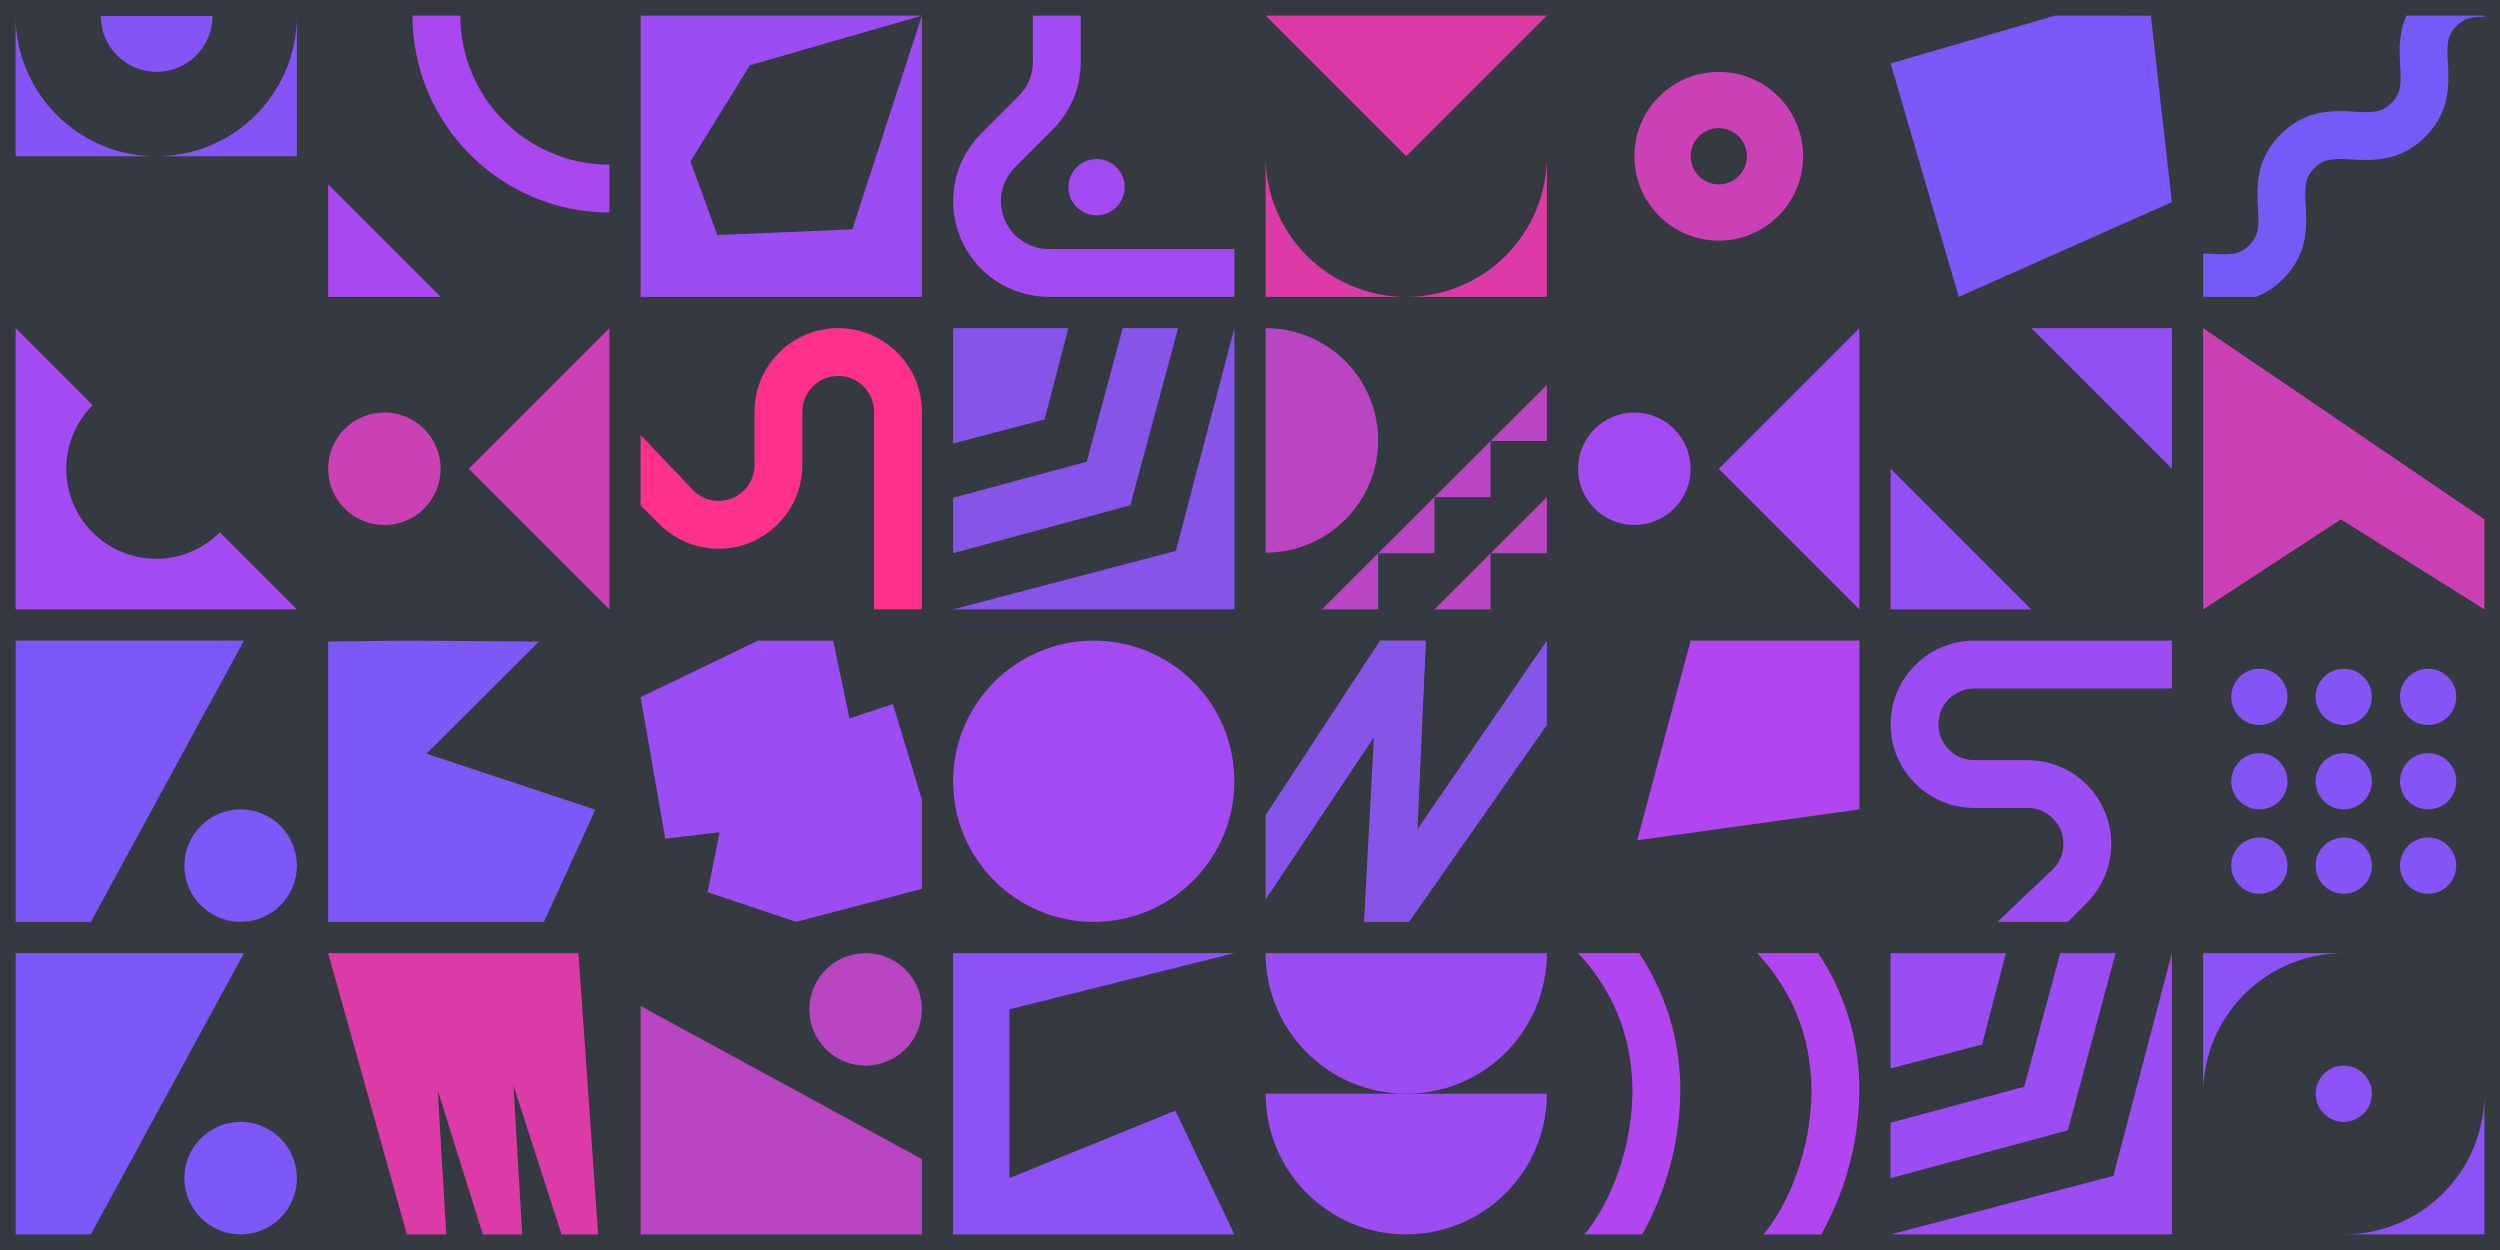
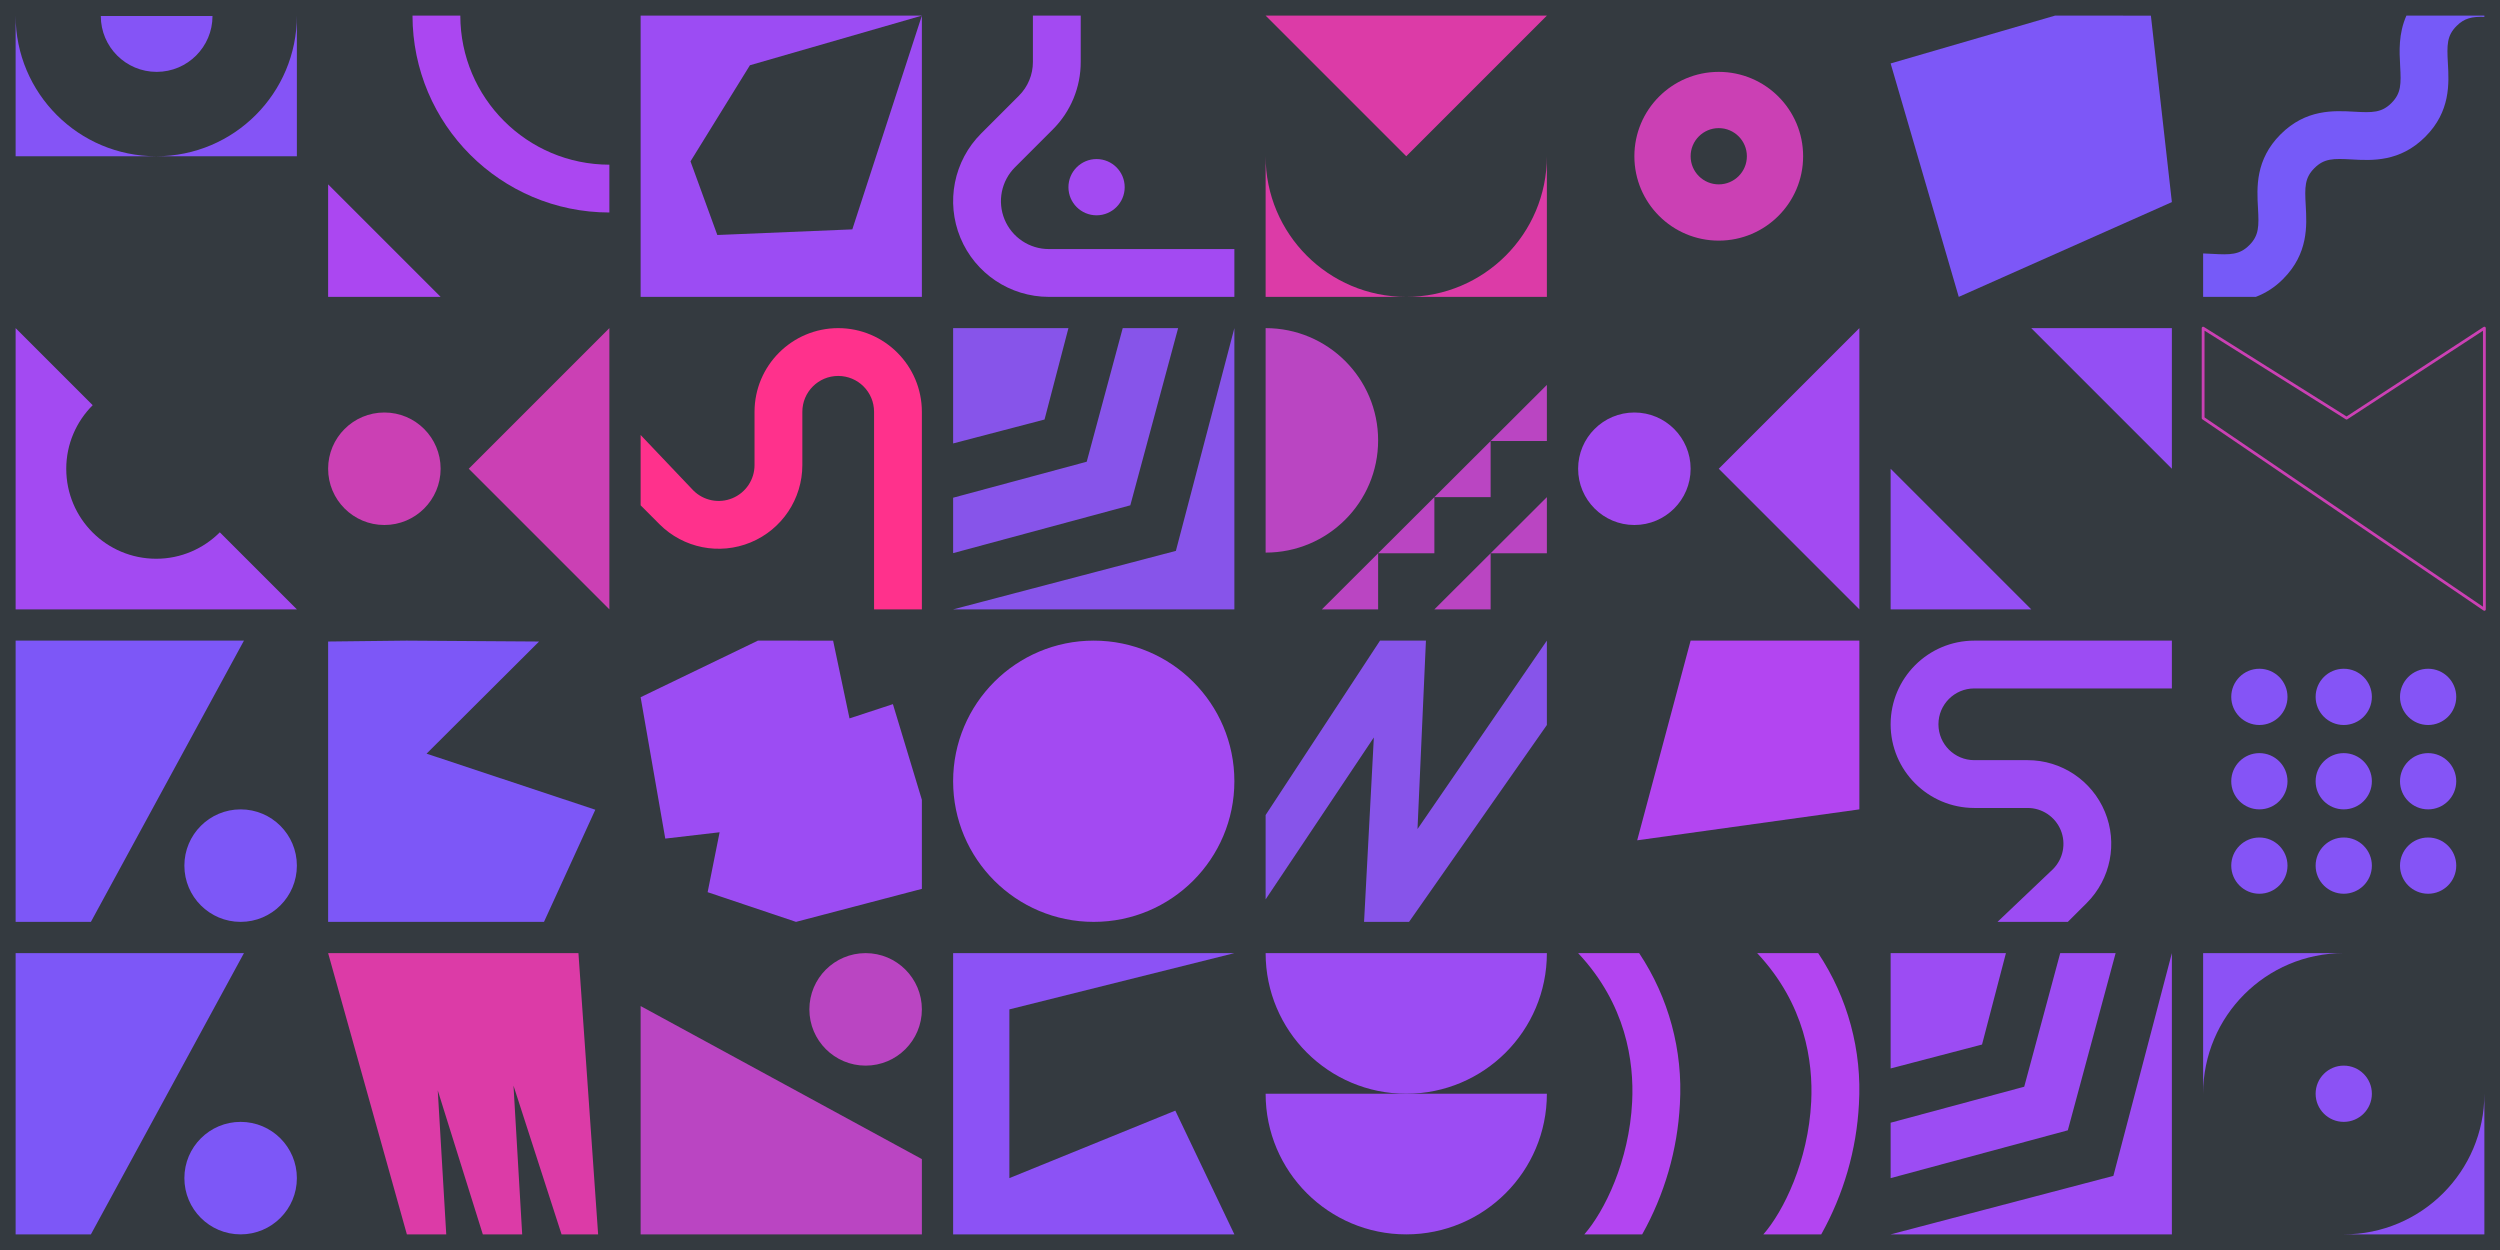
<svg xmlns="http://www.w3.org/2000/svg" version="1.1" width="1600" height="800">
  <rect width="1600" height="800" fill="#343a40" />
  <rect width="1600" height="800" fill="#ff318c" opacity="0" />
  <g>
    <g class="tile" transform="matrix(-1.8369701987210297e-16,-1,1,-1.8369701987210297e-16,1.4210854715202004e-14,200)">
      <path d="M85.556 55.699A19.857 19.857 0 0 1 105.413 35.842V75.556A19.857 19.857 0 0 1 85.556 55.699Z " transform="matrix(1.8,0,0,1.8,0,0)" fill-opacity="1" fill="#8554f6" stroke-opacity="0" stroke-width="0" stroke="#8554f6" opacity="1" stroke-linejoin="round" stroke-linecap="round" />
      <path d="M105.556 5.556H55.556V55.556A50 50 0 0 1 105.556 5.556Z " transform="matrix(1.8,0,0,1.8,0,0)" fill-opacity="1" fill="#8554f6" stroke-opacity="0" stroke-width="0" stroke="#8554f6" opacity="1" stroke-linejoin="round" stroke-linecap="round" />
      <path d="M105.556 105.556A50 50 0 0 1 55.556 55.556V105.556Z " transform="matrix(1.8,0,0,1.8,0,0)" fill-opacity="1" fill="#8554f6" stroke-opacity="0" stroke-width="0" stroke="#8554f6" opacity="1" stroke-linejoin="round" stroke-linecap="round" />
    </g>
    <g class="tile" transform="matrix(1,-9.797174393178824e-16,9.797174393178824e-16,1,-3.410605131648481e-13,1.1368683772161603e-13)">
      <path d="M78.156 189.267C72.356 195.067 64.356 198.667 55.556 198.667C37.856 198.667 23.556 184.367 23.556 166.667C23.556 157.867 27.156 149.867 32.956 144.067L5.556 116.667V216.667H105.556L78.156 189.267Z " transform="matrix(1.8,0,0,1.8,0,0)" fill-opacity="1" fill="#a34af2" stroke-opacity="0" stroke-width="0" stroke="#a34af2" opacity="1" stroke-linejoin="round" stroke-linecap="round" />
    </g>
    <g class="tile" transform="matrix(-1,3.6739403974420594e-16,-3.6739403974420594e-16,-1,200,1000)">
      <circle cx="25.556" cy="247.778" r="20" transform="matrix(1.8,0,0,1.8,0,0)" fill-opacity="1" fill="#7d57f7" stroke-opacity="0" stroke-width="0" stroke="#7d57f7" opacity="1" stroke-linejoin="round" stroke-linecap="round" />
      <path d="M78.791 227.778L24.373 327.778H105.556V227.778Z " transform="matrix(1.8,0,0,1.8,0,0)" fill-opacity="1" fill="#7d57f7" stroke-opacity="0" stroke-width="0" stroke="#7d57f7" opacity="1" stroke-linejoin="round" stroke-linecap="round" />
    </g>
    <g class="tile" transform="matrix(-1,3.6739403974420594e-16,-3.6739403974420594e-16,-1,200,1400)">
      <circle cx="25.556" cy="358.889" r="20" transform="matrix(1.8,0,0,1.8,0,0)" fill-opacity="1" fill="#7d57f7" stroke-opacity="0" stroke-width="0" stroke="#7d57f7" opacity="1" stroke-linejoin="round" stroke-linecap="round" />
      <path d="M78.791 338.889L24.373 438.889H105.556V338.889Z " transform="matrix(1.8,0,0,1.8,0,0)" fill-opacity="1" fill="#7d57f7" stroke-opacity="0" stroke-width="0" stroke="#7d57f7" opacity="1" stroke-linejoin="round" stroke-linecap="round" />
    </g>
    <g class="tile" transform="matrix(-1,3.6739403974420594e-16,-3.6739403974420594e-16,-1,600,200)">
      <path d="M216.667 45.556L176.667 5.556H216.667Z " transform="matrix(1.8,0,0,1.8,0,0)" fill-opacity="1" fill="#ab47f1" stroke-opacity="0" stroke-width="0" stroke="#ab47f1" opacity="1" stroke-linejoin="round" stroke-linecap="round" />
      <path d="M186.667 105.556H169.667A53.06 53.06 0 0 0 116.667 52.556V35.556A70.08 70.08 0 0 1 186.667 105.556Z " transform="matrix(1.8,0,0,1.8,0,0)" fill-opacity="1" fill="#ab47f1" stroke-opacity="0" stroke-width="0" stroke="#ab47f1" opacity="1" stroke-linejoin="round" stroke-linecap="round" />
    </g>
    <g class="tile" transform="matrix(-1,3.6739403974420594e-16,-3.6739403974420594e-16,-1,600,600)">
      <circle cx="196.667" cy="166.667" r="20" transform="matrix(1.8,0,0,1.8,0,0)" fill-opacity="1" fill="#cb40b4" stroke-opacity="0" stroke-width="0" stroke="#cb40b4" opacity="1" stroke-linejoin="round" stroke-linecap="round" />
      <path d="M116.667 116.667L166.667 166.667L116.667 216.667Z " transform="matrix(1.8,0,0,1.8,0,0)" fill-opacity="1" fill="#cb40b4" stroke-opacity="0" stroke-width="0" stroke="#cb40b4" opacity="1" stroke-linejoin="round" stroke-linecap="round" />
    </g>
    <g class="tile" transform="matrix(1,0,0,1,0,0)">
      <path d="M191.667 228.691L144.541 228.369L116.667 228.691V328.691H193.42L211.667 288.691L151.667 268.691Z " transform="matrix(1.8,0,0,1.794223,0,0.2557397)" fill-opacity="1" fill="#7d57f7" stroke-opacity="0" stroke-width="0" stroke="#7d57f7" opacity="1" stroke-linejoin="round" stroke-linecap="round" />
    </g>
    <g class="tile" transform="matrix(3.0616169978683826e-16,1,-1,3.0616169978683826e-16,1000,400)">
      <path d="M216.667 396.889L165.465 399.911L216.667 383.889V369.889L163.773 372.98L216.667 355.889V342.889L116.667 349.889V438.889L216.667 410.889Z " transform="matrix(1.8,0,0,1.8,0,0)" fill-opacity="1" fill="#dc3ba7" stroke-opacity="0" stroke-width="0" stroke="#dc3ba7" opacity="1" stroke-linejoin="round" stroke-linecap="round" />
    </g>
    <g class="tile" transform="matrix(1,-2.4492935982947064e-16,2.4492935982947064e-16,1,0,1.4210854715202004e-13)">
      <path d="M303.047 81.556L255.047 83.556L245.509 57.373L266.641 23.198L327.778 5.556H227.778V105.556H327.778V5.556Z " transform="matrix(1.8,0,0,1.8,0,0)" fill-opacity="1" fill="#9c4cf3" stroke-opacity="0" stroke-width="0" stroke="#9c4cf3" opacity="1" stroke-linejoin="round" stroke-linecap="round" />
    </g>
    <g class="tile" transform="matrix(-1,6.123233995736765e-16,-6.123233995736765e-16,-1,1000,600)">
      <path d="M257.528 216.667A29.784 29.784 0 0 1 227.778 186.917V116.667H244.778V186.917A12.75 12.75 0 0 0 270.278 186.917V167.968A29.749 29.749 0 0 1 321.064 146.932L327.778 153.667V178.667L309.042 158.954A12.749 12.749 0 0 0 287.278 167.968V186.917A29.784 29.784 0 0 1 257.528 216.667Z " transform="matrix(1.8,0,0,1.8,0,0)" fill-opacity="1" fill="#ff318c" stroke-opacity="0" stroke-width="0" stroke="#ff318c" opacity="1" stroke-linejoin="round" stroke-linecap="round" />
    </g>
    <g class="tile" transform="matrix(5.51091059616309e-16,1,-1,5.51091059616309e-16,1000,-3.410605131648481e-13)">
      <path d="M327.778 272.535L316.036 227.778H301.117H284.373L250.358 238.077L255.433 253.509L227.783 259.337L227.778 286.076L247.899 327.778L298.167 319.015L295.915 299.695L317.221 303.953Z " transform="matrix(1.8,0,0,1.8,0,0)" fill-opacity="1" fill="#9c4cf3" stroke-opacity="0" stroke-width="0" stroke="#9c4cf3" opacity="1" stroke-linejoin="round" stroke-linecap="round" />
    </g>
    <g class="tile" transform="matrix(6.123233995736766e-17,1,-1,6.123233995736766e-17,1200,200)">
      <circle cx="247.778" cy="358.889" r="20" transform="matrix(1.8,0,0,1.8,0,0)" fill-opacity="1" fill="#ba45c2" stroke-opacity="0" stroke-width="0" stroke="#ba45c2" opacity="1" stroke-linejoin="round" stroke-linecap="round" />
      <path d="M301.013 338.889L246.595 438.889H327.778V338.889Z " transform="matrix(1.8,0,0,1.8,0,0)" fill-opacity="1" fill="#ba45c2" stroke-opacity="0" stroke-width="0" stroke="#ba45c2" opacity="1" stroke-linejoin="round" stroke-linecap="round" />
    </g>
    <g class="tile" transform="matrix(-1,1.2246467991473532e-16,-1.2246467991473532e-16,-1,1400,200)">
      <circle cx="387.889" cy="44.556" r="10" transform="matrix(1.8,0,0,1.8,0,0.000003051806)" fill-opacity="1" fill="#a34af2" stroke-opacity="0" stroke-width="0" stroke="#a34af2" opacity="1" stroke-linejoin="round" stroke-linecap="round" />
      <path d="M410.521 105.556H393.521V89.104A33.811 33.811 0 0 1 403.488 65.041L416.901 51.628A17.03 17.03 0 0 0 404.859 22.556H338.889V5.556H404.859A34.03 34.03 0 0 1 428.922 63.648L415.509 77.062A16.916 16.916 0 0 0 410.521 89.104Z " transform="matrix(1.8,0,0,1.8,0,0.000003051806)" fill-opacity="1" fill="#a34af2" stroke-opacity="0" stroke-width="0" stroke="#a34af2" opacity="1" stroke-linejoin="round" stroke-linecap="round" />
    </g>
    <g class="tile" transform="matrix(-1,3.6739403974420594e-16,-3.6739403974420594e-16,-1,1400,600)">
      <polygon points="375.889,153.667 358.889,216.667 378.589,216.667 391.389,169.167 438.889,156.367 438.889,136.667" transform="matrix(1.8,0,0,1.8,0,0)" fill-opacity="1" fill="#8754ea" stroke-opacity="0" stroke-width="0" stroke="#8754ea" opacity="1" stroke-linejoin="round" stroke-linecap="round" />
      <path d="M438.889 175.667L406.389 184.167L397.889 216.667H438.889V175.667Z " transform="matrix(1.8,0,0,1.8,0,0)" fill-opacity="1" fill="#8754ea" stroke-opacity="0" stroke-width="0" stroke="#8754ea" opacity="1" stroke-linejoin="round" stroke-linecap="round" />
      <path d="M438.889 116.667H365.089H338.889V142.867V216.667L359.689 137.467L438.889 116.667Z " transform="matrix(1.8,0,0,1.8,0,0)" fill-opacity="1" fill="#8754ea" stroke-opacity="0" stroke-width="0" stroke="#8754ea" opacity="1" stroke-linejoin="round" stroke-linecap="round" />
    </g>
    <g class="tile" transform="matrix(3.0616169978683826e-16,1,-1,3.0616169978683826e-16,1200,-200)">
      <circle cx="388.889" cy="277.778" r="50" transform="matrix(1.8,0,0,1.8,0,0)" fill-opacity="1" fill="#a34af2" stroke-opacity="0" stroke-width="0" stroke="#a34af2" opacity="1" stroke-linejoin="round" stroke-linecap="round" />
    </g>
    <g class="tile" transform="matrix(-1,3.6739403974420594e-16,-3.6739403974420594e-16,-1,1400,1400)">
      <path d="M338.889 338.889L359.889 382.889L418.889 358.889V418.889L338.889 438.889H438.889V338.889Z " transform="matrix(1.8,0,0,1.8,0,0)" fill-opacity="1" fill="#8c52f5" stroke-opacity="0" stroke-width="0" stroke="#8c52f5" opacity="1" stroke-linejoin="round" stroke-linecap="round" />
    </g>
    <g class="tile" transform="matrix(3.0616169978683826e-16,1,-1,3.0616169978683826e-16,1000,-800)">
      <path d="M500 105.556H550V55.556A50 50 0 0 1 500 105.556Z " transform="matrix(1.8,0,0,1.8,0,0)" fill-opacity="1" fill="#dc3ba7" stroke-opacity="0" stroke-width="0" stroke="#dc3ba7" opacity="1" stroke-linejoin="round" stroke-linecap="round" />
      <path d="M500 5.556A50 50 0 0 1 550 55.556V5.556Z " transform="matrix(1.8,0,0,1.8,0,0)" fill-opacity="1" fill="#dc3ba7" stroke-opacity="0" stroke-width="0" stroke="#dc3ba7" opacity="1" stroke-linejoin="round" stroke-linecap="round" />
      <path d="M450 5.556L500 55.556L450 105.556Z " transform="matrix(1.8,0,0,1.8,0,0)" fill-opacity="1" fill="#dc3ba7" stroke-opacity="0" stroke-width="0" stroke="#dc3ba7" opacity="1" stroke-linejoin="round" stroke-linecap="round" />
    </g>
    <g class="tile" transform="matrix(-1,6.123233995736766e-16,-6.123233995736766e-16,-1,1800,600)">
      <path d="M510 177.166A40 40 0 0 1 550 137.166V217.166A40 40 0 0 1 510 177.166Z " transform="matrix(1.8,0,0,1.795865,0,0)" fill-opacity="1" fill="#ba45c2" stroke-opacity="0" stroke-width="0" stroke="#ba45c2" opacity="1" stroke-linejoin="round" stroke-linecap="round" />
      <path d="M470 176.935L450 196.935V176.935Z " transform="matrix(1.8,0,0,1.795865,0,0)" fill-opacity="1" fill="#ba45c2" stroke-opacity="0" stroke-width="0" stroke="#ba45c2" opacity="1" stroke-linejoin="round" stroke-linecap="round" />
      <path d="M470 136.935L450 156.935V136.935Z " transform="matrix(1.8,0,0,1.795865,0,0)" fill-opacity="1" fill="#ba45c2" stroke-opacity="0" stroke-width="0" stroke="#ba45c2" opacity="1" stroke-linejoin="round" stroke-linecap="round" />
      <path d="M490 156.935L470 176.935V156.935Z " transform="matrix(1.8,0,0,1.795865,0,0)" fill-opacity="1" fill="#ba45c2" stroke-opacity="0" stroke-width="0" stroke="#ba45c2" opacity="1" stroke-linejoin="round" stroke-linecap="round" />
      <path d="M510 136.935L490 156.935V136.935Z " transform="matrix(1.8,0,0,1.795865,0,0)" fill-opacity="1" fill="#ba45c2" stroke-opacity="0" stroke-width="0" stroke="#ba45c2" opacity="1" stroke-linejoin="round" stroke-linecap="round" />
      <path d="M530 116.935L510 136.935V116.935Z " transform="matrix(1.8,0,0,1.795865,0,0)" fill-opacity="1" fill="#ba45c2" stroke-opacity="0" stroke-width="0" stroke="#ba45c2" opacity="1" stroke-linejoin="round" stroke-linecap="round" />
      <path d="M490 116.935L470 136.935V116.935Z " transform="matrix(1.8,0,0,1.795865,0,0)" fill-opacity="1" fill="#ba45c2" stroke-opacity="0" stroke-width="0" stroke="#ba45c2" opacity="1" stroke-linejoin="round" stroke-linecap="round" />
    </g>
    <g class="tile" transform="matrix(-4.286263797015736e-16,-1,1,-4.286263797015736e-16,400,1400)">
      <path d="M520 327.778L450 278.778V262.778L515.58 266.255L458 227.778H487.992L550 268.45V284.778L483 281.778L550 327.778Z " transform="matrix(1.8,0,0,1.8,0,0)" fill-opacity="1" fill="#8754ea" stroke-opacity="0" stroke-width="0" stroke="#8754ea" opacity="1" stroke-linejoin="round" stroke-linecap="round" />
    </g>
    <g class="tile" transform="matrix(-1,1.2246467991473532e-16,-1.2246467991473532e-16,-1,1800,1400)">
      <path d="M500 388.889A50 50 0 0 1 550 438.889H450A50 50 0 0 1 500 388.889Z " transform="matrix(1.8,0,0,1.8,0,0)" fill-opacity="1" fill="#9c4cf3" stroke-opacity="0" stroke-width="0" stroke="#9c4cf3" opacity="1" stroke-linejoin="round" stroke-linecap="round" />
      <path d="M500 338.889A50 50 0 0 1 550 388.889H450A50 50 0 0 1 500 338.889Z " transform="matrix(1.8,0,0,1.8,0,0)" fill-opacity="1" fill="#9c4cf3" stroke-opacity="0" stroke-width="0" stroke="#9c4cf3" opacity="1" stroke-linejoin="round" stroke-linecap="round" />
    </g>
    <g class="tile" transform="matrix(-1,1.2246467991473532e-16,-1.2246467991473532e-16,-1,2200,200)">
      <path d="M611.111 25.556A30 30 0 1 0 641.111 55.556A30 30 0 0 0 611.111 25.556ZM611.111 65.556A10 10 0 1 1 621.111 55.556A10 10 0 0 1 611.111 65.556Z " transform="matrix(1.8,0,0,1.8,0,0)" fill-opacity="1" fill="#cb40b4" stroke-opacity="0" stroke-width="0" stroke="#cb40b4" opacity="1" stroke-linejoin="round" stroke-linecap="round" />
    </g>
    <g class="tile" transform="matrix(-1,6.123233995736766e-16,-6.123233995736766e-16,-1,2200,600)">
      <circle cx="641.111" cy="166.667" r="20" transform="matrix(1.8,0,0,1.8,0,0)" fill-opacity="1" fill="#a34af2" stroke-opacity="0" stroke-width="0" stroke="#a34af2" opacity="1" stroke-linejoin="round" stroke-linecap="round" />
      <path d="M561.111 116.667L611.111 166.667L561.111 216.667Z " transform="matrix(1.8,0,0,1.8,0,0)" fill-opacity="1" fill="#a34af2" stroke-opacity="0" stroke-width="0" stroke="#a34af2" opacity="1" stroke-linejoin="round" stroke-linecap="round" />
    </g>
    <g class="tile" transform="matrix(-1.8369701987210297e-16,-1,1,-1.8369701987210297e-16,599.9999,1600)">
      <path d="M661.111 327.778H601.111L590.111 248.778L661.111 267.778Z " transform="matrix(1.8,0,0,1.8,0,0)" fill-opacity="1" fill="#b345f1" stroke-opacity="0" stroke-width="0" stroke="#b345f1" opacity="1" stroke-linejoin="round" stroke-linecap="round" />
    </g>
    <g class="tile" transform="matrix(1,-4.898587196589413e-16,4.898587196589413e-16,1,-4.547473508864641e-13,5.684341886080801e-13)">
      <path d="M646.704 338.889H624.999C642.057 357.043 644.922 377.492 644.219 391.723C643.173 412.873 634.314 430.791 627.198 438.889H647.785A106.138 106.138 0 0 0 661.198 392.563A87.54 87.54 0 0 0 646.704 338.889Z " transform="matrix(1.799344,0,0,1.8,0,0)" fill-opacity="1" fill="#b345f1" stroke-opacity="0" stroke-width="0" stroke="#b345f1" opacity="1" stroke-linejoin="round" stroke-linecap="round" />
      <path d="M583.021 338.889H561.316C578.374 357.043 581.238 377.492 580.535 391.723C579.489 412.873 570.63 430.791 563.515 438.889H584.102A106.138 106.138 0 0 0 597.514 392.563A87.54 87.54 0 0 0 583.021 338.889Z " transform="matrix(1.799344,0,0,1.8,0,0)" fill-opacity="1" fill="#b345f1" stroke-opacity="0" stroke-width="0" stroke="#b345f1" opacity="1" stroke-linejoin="round" stroke-linecap="round" />
    </g>
    <g class="tile" transform="matrix(5.51091059616309e-16,1,-1,5.51091059616309e-16,1400,-1200)">
      <path d="M738.523 5.556L672.227 13.018L672.222 47.117L689.222 105.556L772.222 81.33Z " transform="matrix(1.8,0,0,1.8,0,0)" fill-opacity="1" fill="#7d57f7" stroke-opacity="0" stroke-width="0" stroke="#7d57f7" opacity="1" stroke-linejoin="round" stroke-linecap="round" />
    </g>
    <g class="tile" transform="matrix(-4.286263797015736e-16,-1,1,-4.286263797015736e-16,1000,1600)">
      <path d="M722.222 216.667L772.222 166.667V216.667Z " transform="matrix(1.8,0,0,1.8,0,0)" fill-opacity="1" fill="#944ff4" stroke-opacity="0" stroke-width="0" stroke="#944ff4" opacity="1" stroke-linejoin="round" stroke-linecap="round" />
      <path d="M722.222 116.667L672.222 166.667V116.667Z " transform="matrix(1.8,0,0,1.8,0,0)" fill-opacity="1" fill="#944ff4" stroke-opacity="0" stroke-width="0" stroke="#944ff4" opacity="1" stroke-linejoin="round" stroke-linecap="round" />
    </g>
    <g class="tile" transform="matrix(6.123233995736766e-17,1,-1,6.123233995736766e-17,1800,-800)">
      <path d="M701.972 327.778A29.784 29.784 0 0 1 672.222 298.028V227.778H689.222V298.028A12.75 12.75 0 0 0 714.722 298.028V279.08A29.749 29.749 0 0 1 765.508 258.043L772.222 264.778V289.778L753.487 270.065A12.749 12.749 0 0 0 731.722 279.08V298.028A29.784 29.784 0 0 1 701.972 327.778Z " transform="matrix(1.8,0,0,1.8,0,0)" fill-opacity="1" fill="#9c4cf3" stroke-opacity="0" stroke-width="0" stroke="#9c4cf3" opacity="1" stroke-linejoin="round" stroke-linecap="round" />
    </g>
    <g class="tile" transform="matrix(-1,3.6739403974420594e-16,-3.6739403974420594e-16,-1,2600,1400)">
      <polygon points="709.222,375.889 692.222,438.889 711.922,438.889 724.722,391.389 772.222,378.589 772.222,358.889" transform="matrix(1.8,0,0,1.8,0,0)" fill-opacity="1" fill="#9c4cf3" stroke-opacity="0" stroke-width="0" stroke="#9c4cf3" opacity="1" stroke-linejoin="round" stroke-linecap="round" />
      <path d="M772.222 397.889L739.722 406.389L731.222 438.889H772.222V397.889Z " transform="matrix(1.8,0,0,1.8,0,0)" fill-opacity="1" fill="#9c4cf3" stroke-opacity="0" stroke-width="0" stroke="#9c4cf3" opacity="1" stroke-linejoin="round" stroke-linecap="round" />
      <path d="M772.222 338.889H698.422H672.222V365.089V438.889L693.022 359.689L772.222 338.889Z " transform="matrix(1.8,0,0,1.8,0,0)" fill-opacity="1" fill="#9c4cf3" stroke-opacity="0" stroke-width="0" stroke="#9c4cf3" opacity="1" stroke-linejoin="round" stroke-linecap="round" />
    </g>
    <g class="tile" transform="matrix(-4.286263797015736e-16,-1,1,-4.286263797015736e-16,1400,1600)">
      <path d="M883.333 77.836C876.897 74.979 870.541 75.326 865.486 75.608C859.006 75.972 855.738 75.993 852.263 72.517C848.788 69.042 848.809 65.774 849.173 59.297C849.58 52.044 850.139 42.11 841.131 33.101C832.122 24.095 822.191 24.649 814.936 25.06C808.458 25.422 805.19 25.446 801.716 21.972C798.242 18.497 798.263 15.228 798.627 8.751C798.684 7.736 798.741 6.665 798.778 5.556H783.333V24.296A27.105 27.105 0 0 0 789.695 33.992C798.703 43 808.636 42.445 815.89 42.033C822.363 41.671 825.635 41.646 829.11 45.123C832.584 48.598 832.564 51.865 832.2 58.343C831.792 65.596 831.234 75.529 840.242 84.538C849.25 93.547 859.187 92.99 866.438 92.582C872.921 92.219 876.186 92.197 879.66 95.674C882.481 98.495 882.999 101.18 882.9 105.556H883.333Z " transform="matrix(1.8,0,0,1.8,0,0.000002670288)" fill-opacity="1" fill="#765af8" stroke-opacity="0" stroke-width="0" stroke="#765af8" opacity="1" stroke-linejoin="round" stroke-linecap="round" />
    </g>
-     <g class="tile" transform="matrix(-1,1.2246467991473532e-16,-1.2246467991473532e-16,-1,3000,600)">
-       <path d="M783.333 116.667L834.333 148.667L883.333 116.667V216.667L783.333 148.667Z " transform="matrix(1.8,0,0,1.8,0,0)" fill-opacity="1" fill="#cb40b4" stroke-opacity="0" stroke-width="0" stroke="#cb40b4" opacity="1" stroke-linejoin="round" stroke-linecap="round" />
-     </g>
    <g class="tile" transform="matrix(-1.8369701987210297e-16,-1,1,-1.8369701987210297e-16,999.9999,2000)">
      <circle cx="803.333" cy="247.778" r="10" transform="matrix(1.8,0,0,1.8,0,0)" fill-opacity="1" fill="#8554f6" stroke-opacity="0" stroke-width="0" stroke="#8554f6" opacity="1" stroke-linejoin="round" stroke-linecap="round" />
      <circle cx="833.333" cy="247.778" r="10" transform="matrix(1.8,0,0,1.8,0,0)" fill-opacity="1" fill="#8554f6" stroke-opacity="0" stroke-width="0" stroke="#8554f6" opacity="1" stroke-linejoin="round" stroke-linecap="round" />
      <circle cx="833.333" cy="307.778" r="10" transform="matrix(1.8,0,0,1.8,0,0)" fill-opacity="1" fill="#8554f6" stroke-opacity="0" stroke-width="0" stroke="#8554f6" opacity="1" stroke-linejoin="round" stroke-linecap="round" />
      <circle cx="833.333" cy="277.778" r="10" transform="matrix(1.8,0,0,1.8,0,0)" fill-opacity="1" fill="#8554f6" stroke-opacity="0" stroke-width="0" stroke="#8554f6" opacity="1" stroke-linejoin="round" stroke-linecap="round" />
      <circle cx="863.333" cy="247.778" r="10" transform="matrix(1.8,0,0,1.8,0,0)" fill-opacity="1" fill="#8554f6" stroke-opacity="0" stroke-width="0" stroke="#8554f6" opacity="1" stroke-linejoin="round" stroke-linecap="round" />
      <circle cx="863.333" cy="277.778" r="10" transform="matrix(1.8,0,0,1.8,0,0)" fill-opacity="1" fill="#8554f6" stroke-opacity="0" stroke-width="0" stroke="#8554f6" opacity="1" stroke-linejoin="round" stroke-linecap="round" />
      <circle cx="803.333" cy="277.778" r="10" transform="matrix(1.8,0,0,1.8,0,0)" fill-opacity="1" fill="#8554f6" stroke-opacity="0" stroke-width="0" stroke="#8554f6" opacity="1" stroke-linejoin="round" stroke-linecap="round" />
      <circle cx="803.333" cy="307.778" r="10" transform="matrix(1.8,0,0,1.8,0,0)" fill-opacity="1" fill="#8554f6" stroke-opacity="0" stroke-width="0" stroke="#8554f6" opacity="1" stroke-linejoin="round" stroke-linecap="round" />
      <circle cx="863.333" cy="307.778" r="10" transform="matrix(1.8,0,0,1.8,0,0)" fill-opacity="1" fill="#8554f6" stroke-opacity="0" stroke-width="0" stroke="#8554f6" opacity="1" stroke-linejoin="round" stroke-linecap="round" />
    </g>
    <g class="tile" transform="matrix(-1,3.6739403974420594e-16,-3.6739403974420594e-16,-1,3000,1400)">
      <path d="M833.333 338.889H783.333V388.889A50 50 0 0 1 833.333 338.889Z " transform="matrix(1.8,0,0,1.8,0,0)" fill-opacity="1" fill="#8c52f5" stroke-opacity="0" stroke-width="0" stroke="#8c52f5" opacity="1" stroke-linejoin="round" stroke-linecap="round" />
      <path d="M833.333 438.889H883.333V388.889A50 50 0 0 1 833.333 438.889Z " transform="matrix(1.8,0,0,1.8,0,0)" fill-opacity="1" fill="#8c52f5" stroke-opacity="0" stroke-width="0" stroke="#8c52f5" opacity="1" stroke-linejoin="round" stroke-linecap="round" />
      <circle cx="833.333" cy="388.889" r="10" transform="matrix(1.8,0,0,1.8,0,0)" fill-opacity="1" fill="#8c52f5" stroke-opacity="0" stroke-width="0" stroke="#8c52f5" opacity="1" stroke-linejoin="round" stroke-linecap="round" />
    </g>
+     <g class="tile">
+       <path d="M783.333 116.667L834.333 148.667L883.333 116.667V216.667L783.333 148.667Z " transform="matrix(1.8,0,0,1.8,0,0)" fill-opacity="0" stroke-opacity="1" stroke-width="1" stroke="#cb40b4" opacity="1" stroke-linejoin="round" stroke-linecap="round" />
+     </g>
  </g>
</svg>
